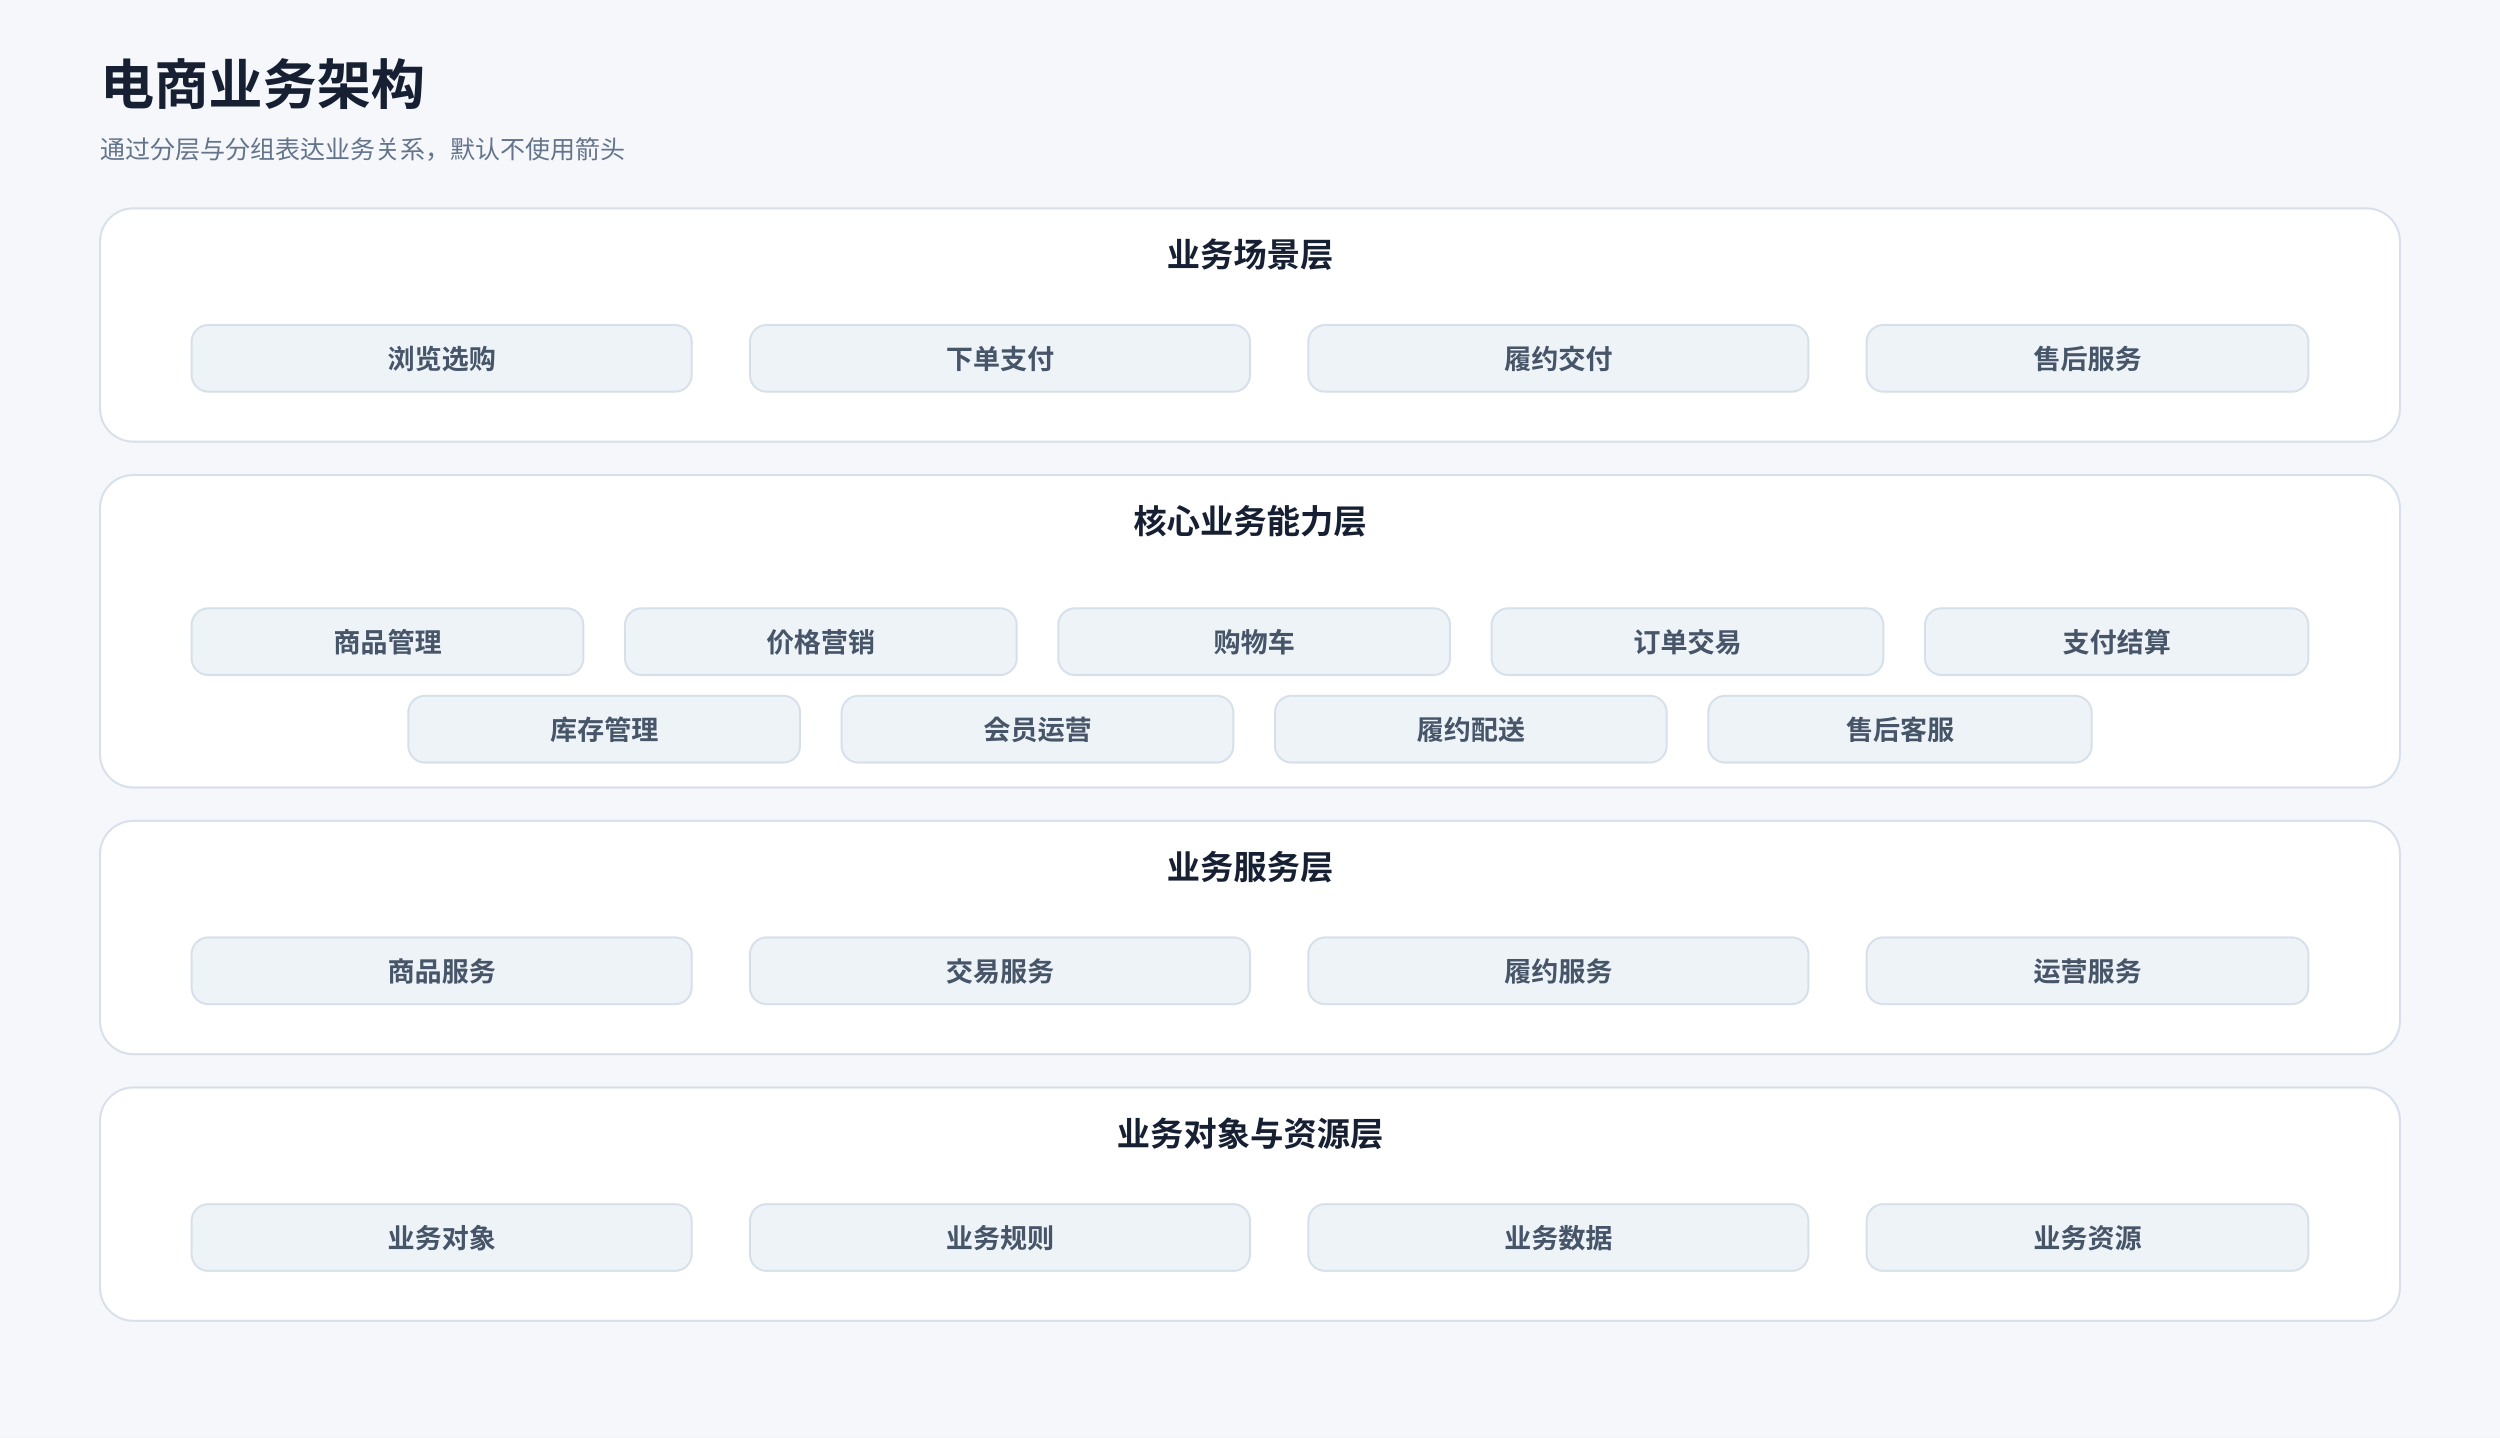
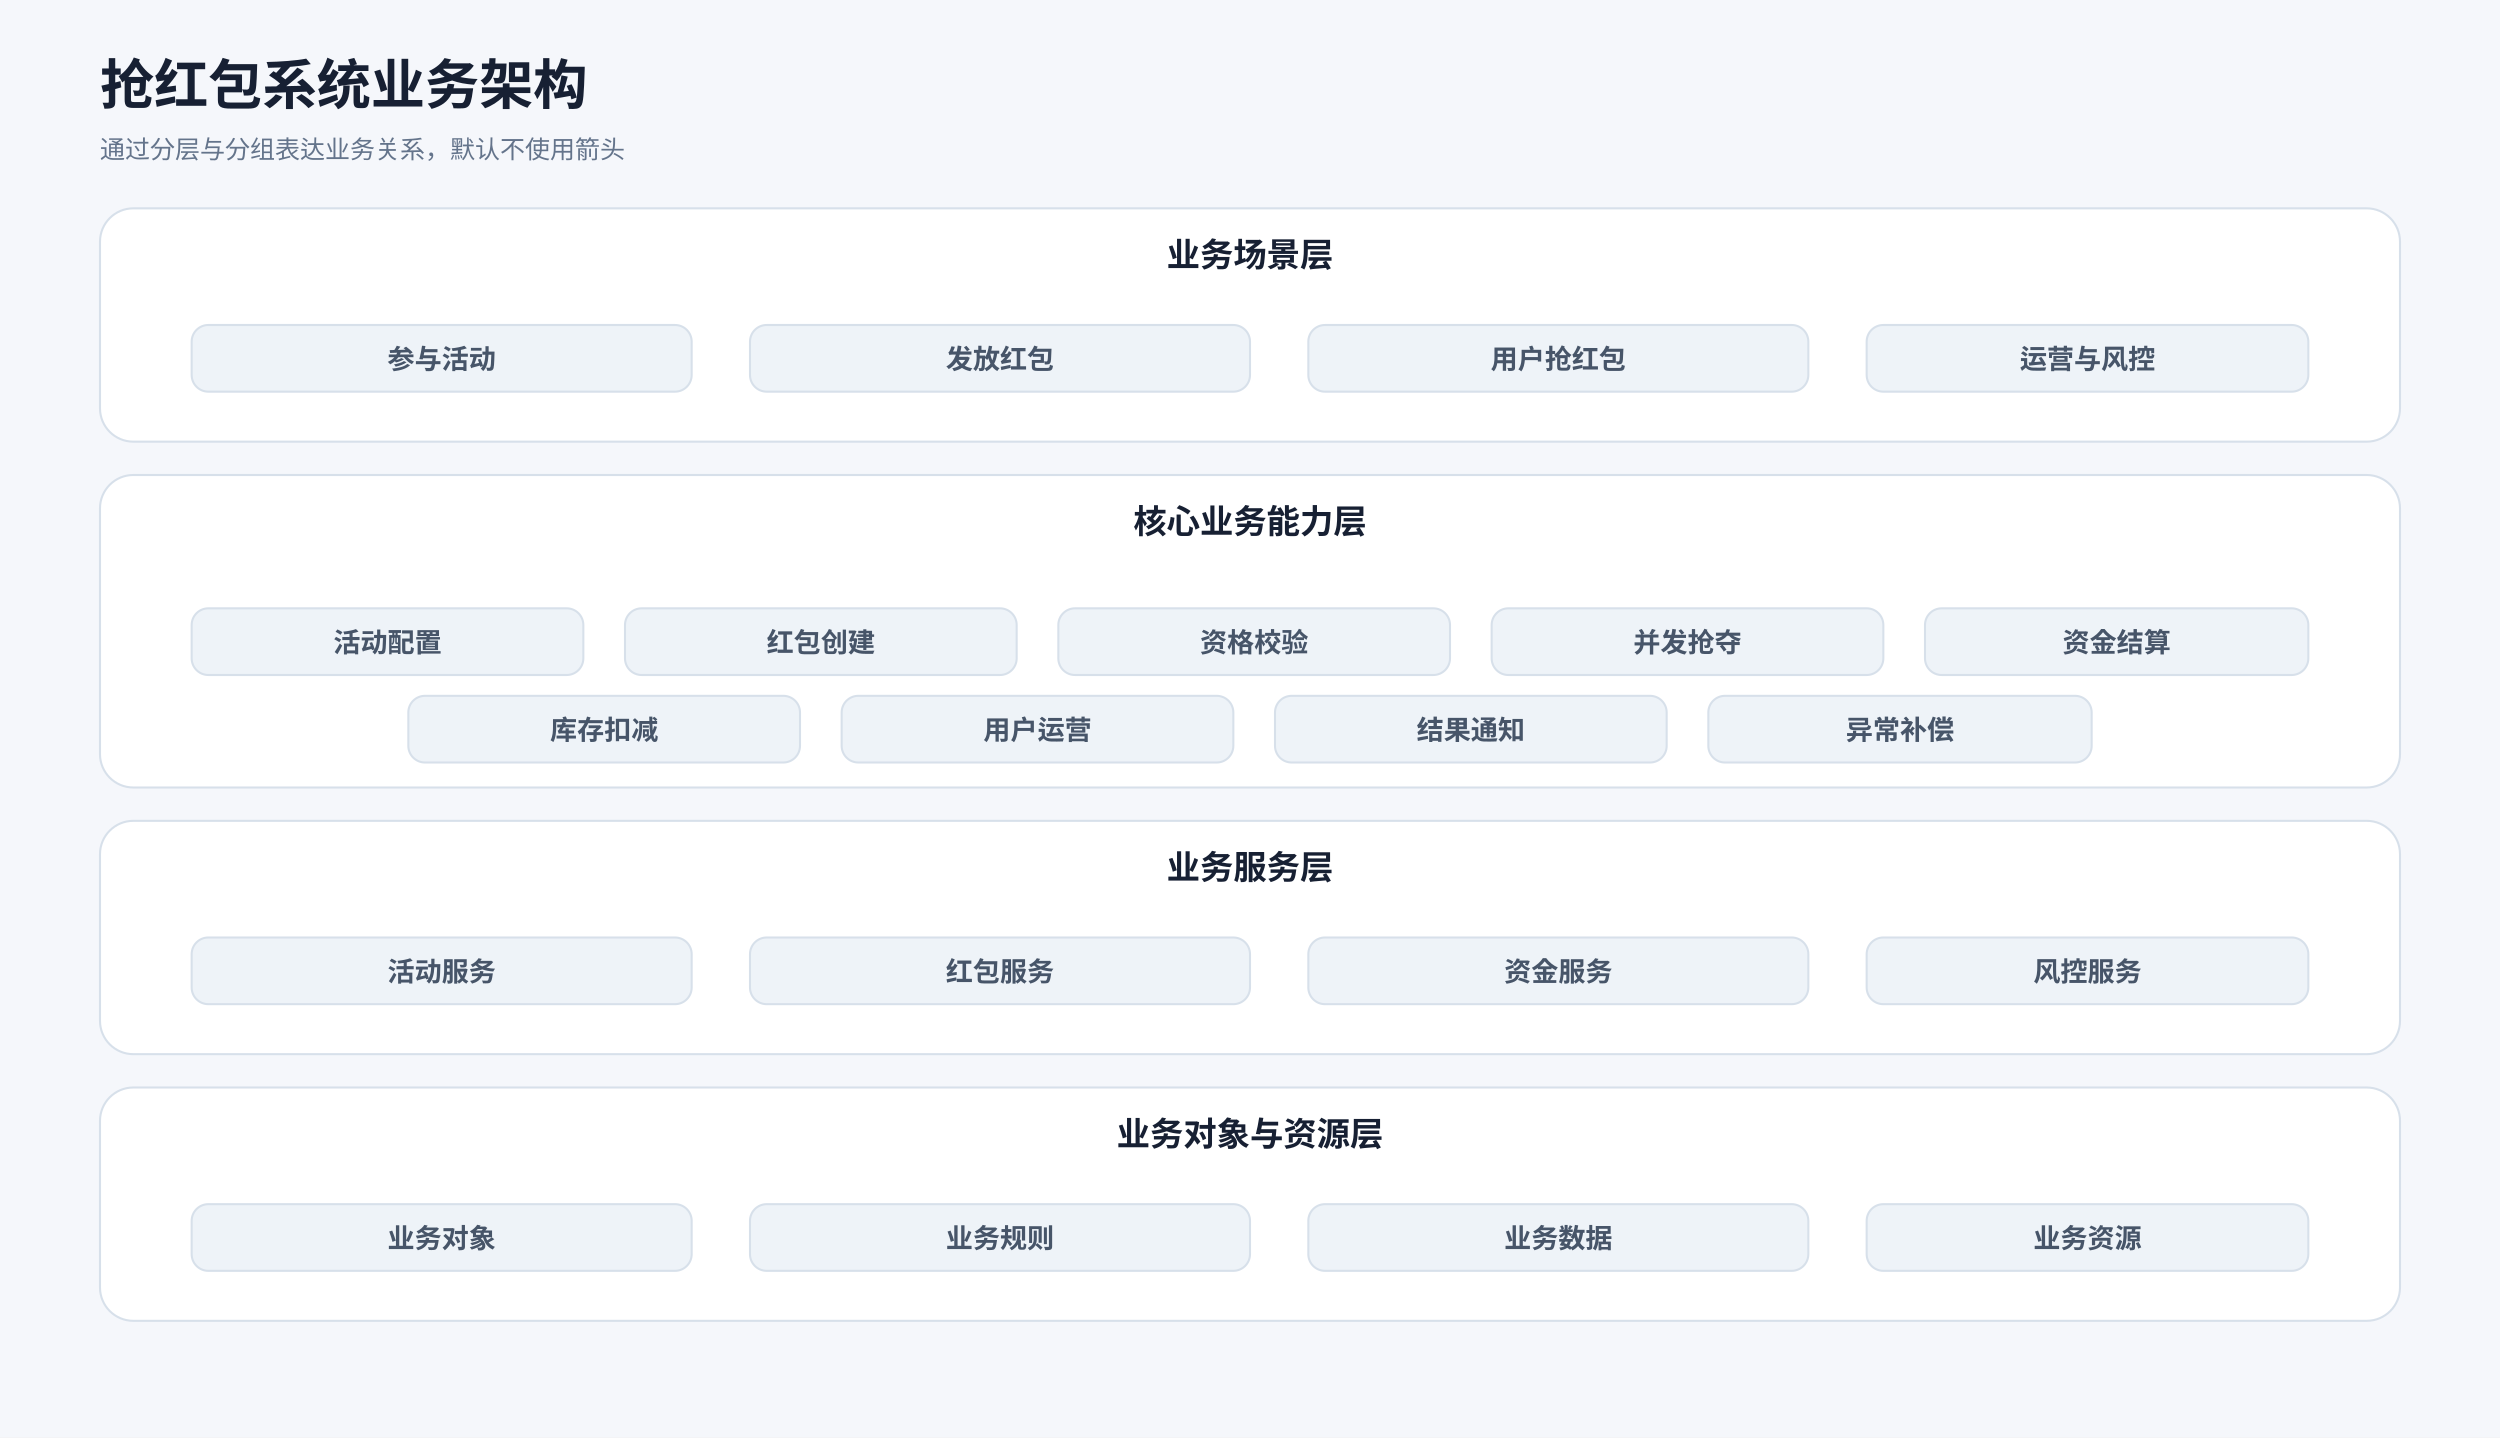
<svg xmlns="http://www.w3.org/2000/svg" width="1200" height="690" viewBox="0 0 1200 690" role="img" aria-labelledby="title desc" font-family="Inter, Noto Sans SC, Microsoft YaHei, Arial, sans-serif">
  <rect width="1200" height="690" fill="#F5F7FB" />
-   <text x="48" y="50" font-size="26" font-weight="700" fill="#172033">电商业务架构</text>
+   <text x="48" y="50" font-size="26" font-weight="700" fill="#172033">抢红包系统业务架构</text>
  <text x="48" y="76" font-size="12" fill="#64748B">通过分层与分组表达业务关系，默认不使用箭头</text>
  <g fill="#FFFFFF" stroke="#D7E0EA">
    <rect x="48" y="100" width="1104" height="112" rx="16" />
    <rect x="48" y="228" width="1104" height="150" rx="16" />
    <rect x="48" y="394" width="1104" height="112" rx="16" />
    <rect x="48" y="522" width="1104" height="112" rx="16" />
  </g>
  <g fill="#172033" font-size="16" font-weight="700" text-anchor="middle">
    <text x="600" y="128">业务场景层</text>
    <text x="600" y="256">核心业务能力层</text>
    <text x="600" y="422">业务服务层</text>
    <text x="600" y="550">业务对象与资源层</text>
  </g>
  <g fill="#EEF3F8" stroke="#D7E0EA">
    <rect id="s1" data-role="node" x="92" y="156" width="240" height="32" rx="8" />
    <rect id="s2" data-role="node" x="360" y="156" width="240" height="32" rx="8" />
    <rect id="s3" data-role="node" x="628" y="156" width="240" height="32" rx="8" />
    <rect id="s4" data-role="node" x="896" y="156" width="212" height="32" rx="8" />
    <rect id="c1" data-role="node" x="92" y="292" width="188" height="32" rx="8" />
    <rect id="c2" data-role="node" x="300" y="292" width="188" height="32" rx="8" />
    <rect id="c3" data-role="node" x="508" y="292" width="188" height="32" rx="8" />
    <rect id="c4" data-role="node" x="716" y="292" width="188" height="32" rx="8" />
    <rect id="c5" data-role="node" x="924" y="292" width="184" height="32" rx="8" />
    <rect id="c6" data-role="node" x="196" y="334" width="188" height="32" rx="8" />
    <rect id="c7" data-role="node" x="404" y="334" width="188" height="32" rx="8" />
    <rect id="c8" data-role="node" x="612" y="334" width="188" height="32" rx="8" />
    <rect id="c9" data-role="node" x="820" y="334" width="184" height="32" rx="8" />
    <rect id="v1" data-role="node" x="92" y="450" width="240" height="32" rx="8" />
    <rect id="v2" data-role="node" x="360" y="450" width="240" height="32" rx="8" />
    <rect id="v3" data-role="node" x="628" y="450" width="240" height="32" rx="8" />
    <rect id="v4" data-role="node" x="896" y="450" width="212" height="32" rx="8" />
    <rect id="o1" data-role="node" x="92" y="578" width="240" height="32" rx="8" />
    <rect id="o2" data-role="node" x="360" y="578" width="240" height="32" rx="8" />
    <rect id="o3" data-role="node" x="628" y="578" width="240" height="32" rx="8" />
    <rect id="o4" data-role="node" x="896" y="578" width="212" height="32" rx="8" />
  </g>
  <g fill="#475569" font-size="13" font-weight="600" text-anchor="middle">
-     <text x="212" y="177">浏览选购</text>
-     <text x="480" y="177">下单支付</text>
-     <text x="748" y="177">履约交付</text>
-     <text x="1002" y="177">售后服务</text>
-     <text x="186" y="313">商品管理</text>
-     <text x="394" y="313">价格营销</text>
-     <text x="602" y="313">购物车</text>
-     <text x="810" y="313">订单交易</text>
-     <text x="1016" y="313">支付结算</text>
-     <text x="290" y="355">库存管理</text>
-     <text x="498" y="355">会员运营</text>
-     <text x="706" y="355">履约配送</text>
-     <text x="912" y="355">售后客服</text>
-     <text x="212" y="471">商品服务</text>
-     <text x="480" y="471">交易服务</text>
-     <text x="748" y="471">履约服务</text>
-     <text x="1002" y="471">运营服务</text>
+     <text x="212" y="177">参与活动</text>
+     <text x="480" y="177">发放红包</text>
+     <text x="748" y="177">用户抢红包</text>
+     <text x="1002" y="177">运营与风控</text>
+     <text x="186" y="313">活动配置</text>
+     <text x="394" y="313">红包创建</text>
+     <text x="602" y="313">资格校验</text>
+     <text x="810" y="313">并发抢夺</text>
+     <text x="1016" y="313">资金结算</text>
+     <text x="290" y="355">库存扣减</text>
+     <text x="498" y="355">用户运营</text>
+     <text x="706" y="355">结果通知</text>
+     <text x="912" y="355">异常补偿</text>
+     <text x="212" y="471">活动服务</text>
+     <text x="480" y="471">红包服务</text>
+     <text x="748" y="471">资金服务</text>
+     <text x="1002" y="471">风控服务</text>
    <text x="212" y="599">业务对象</text>
    <text x="480" y="599">业务规则</text>
    <text x="748" y="599">业务数据</text>
    <text x="1002" y="599">业务资源</text>
  </g>
</svg>
